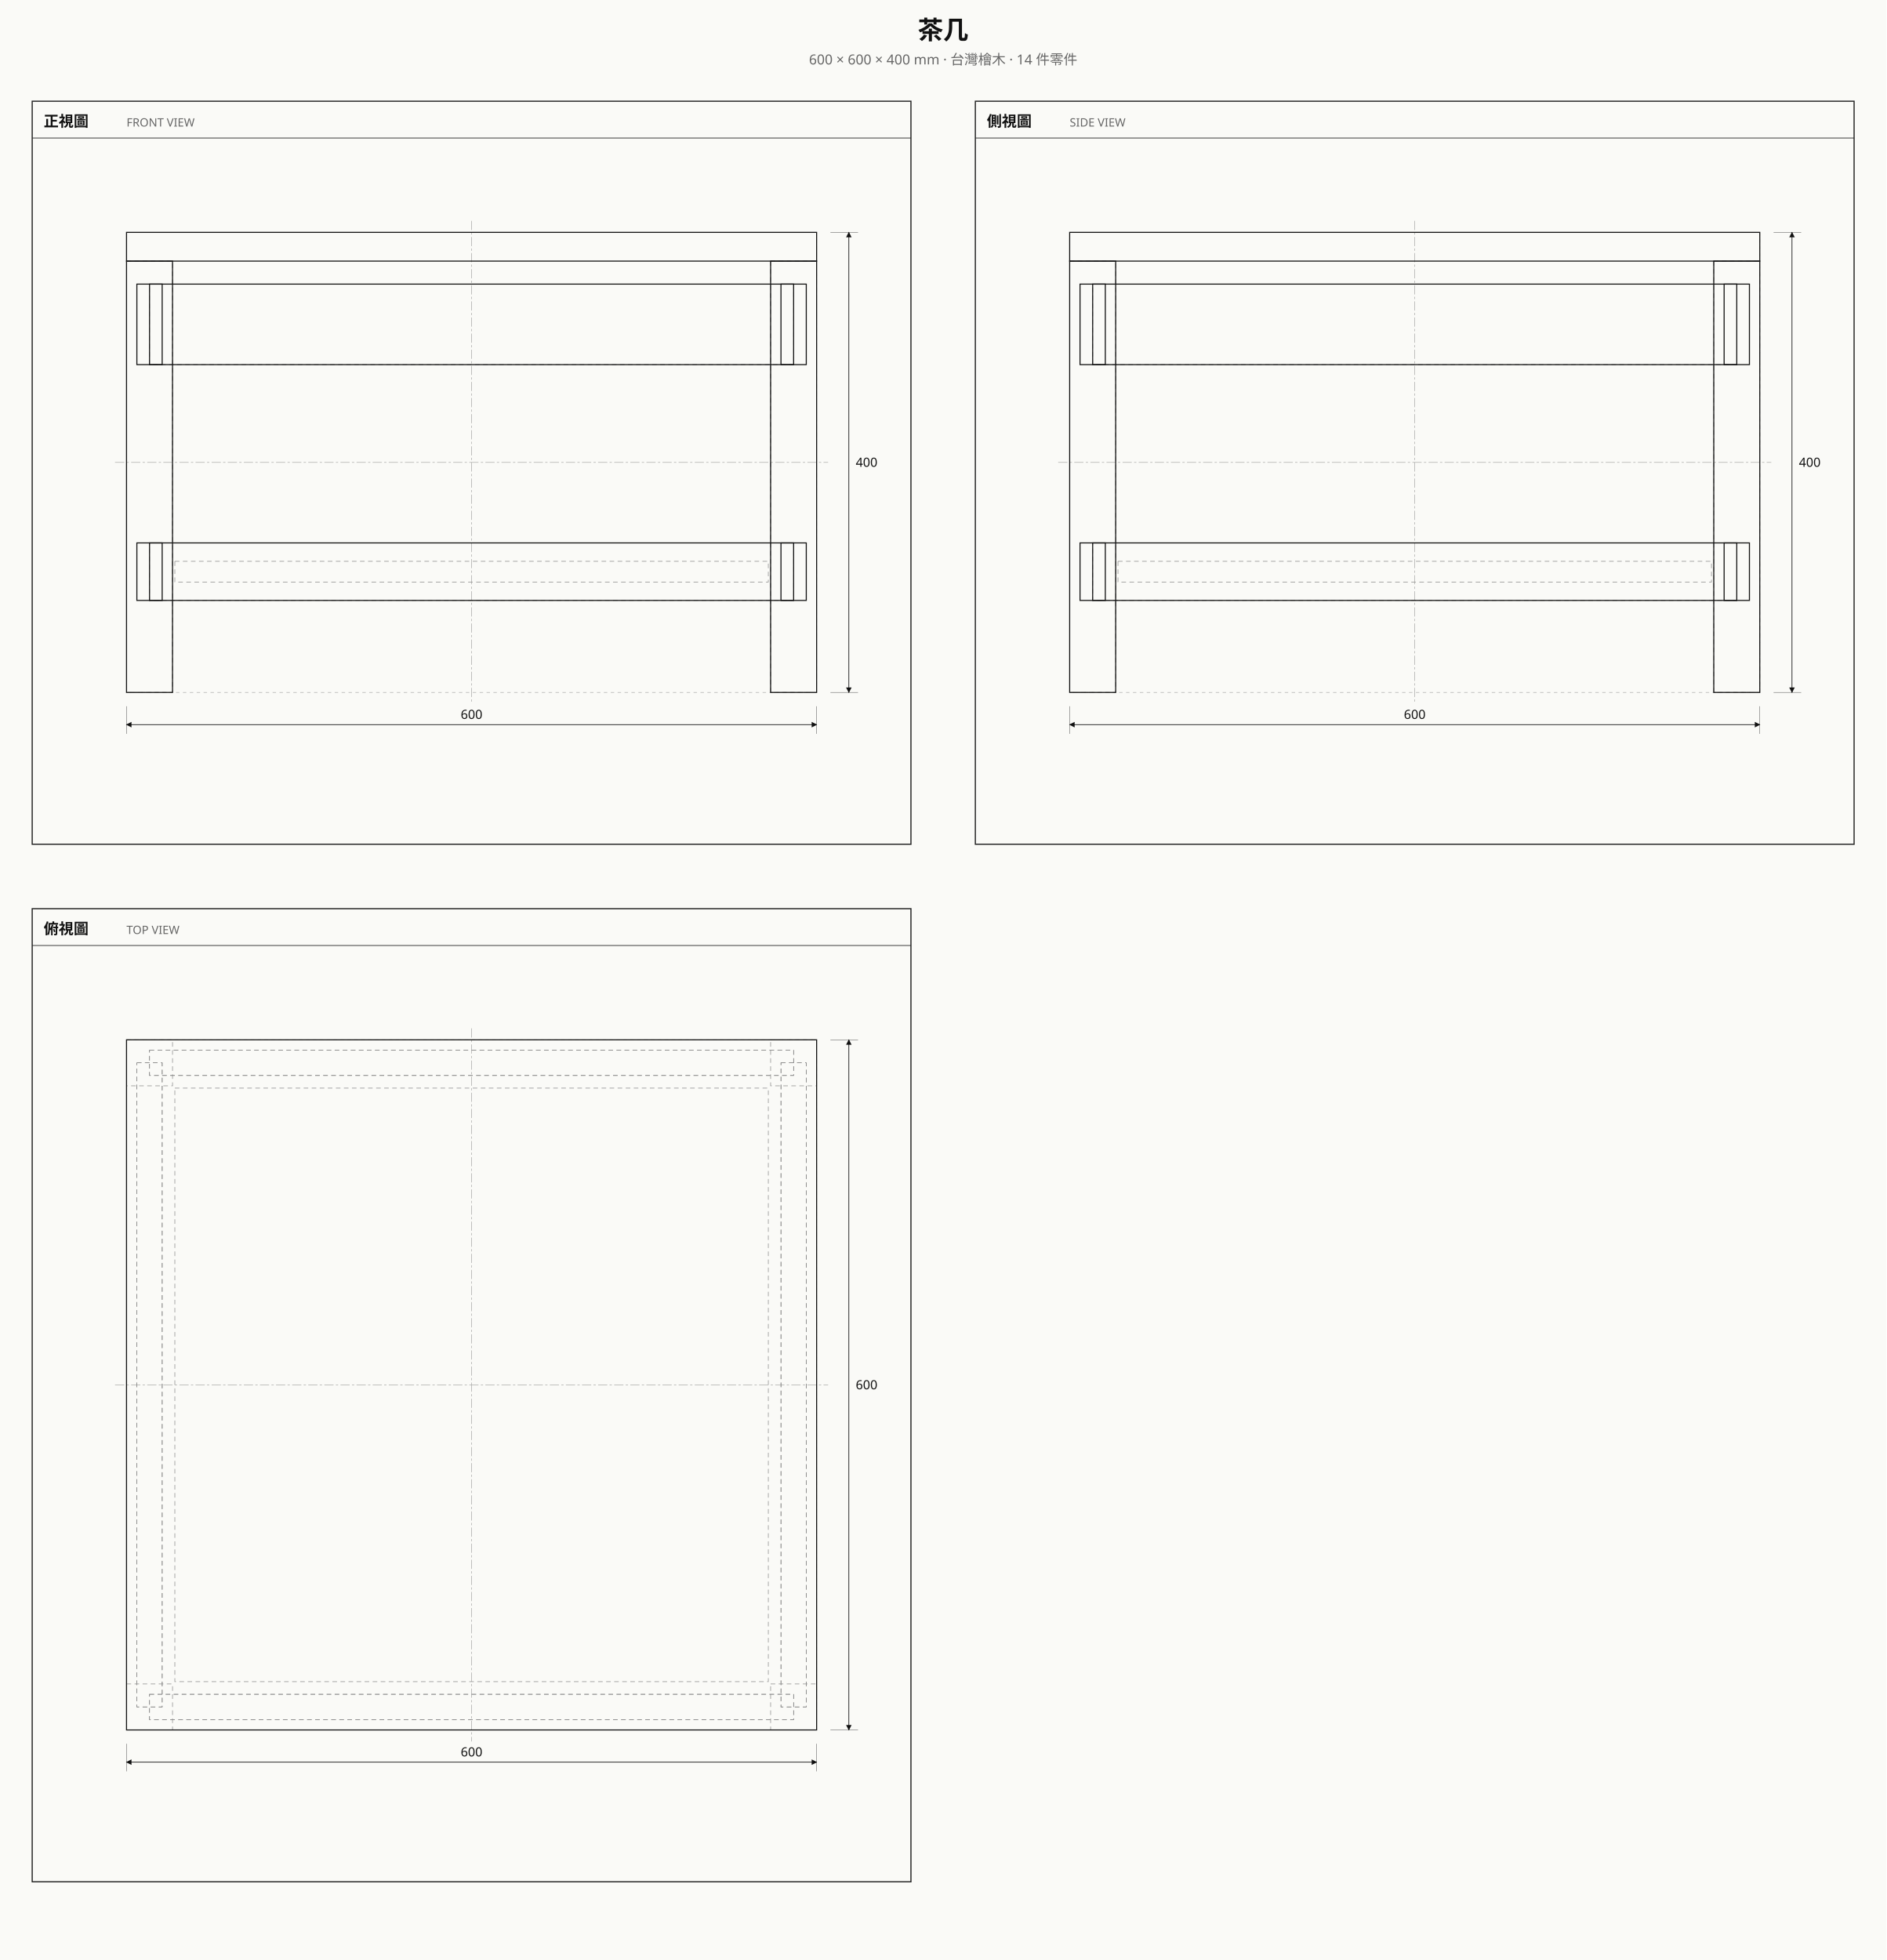
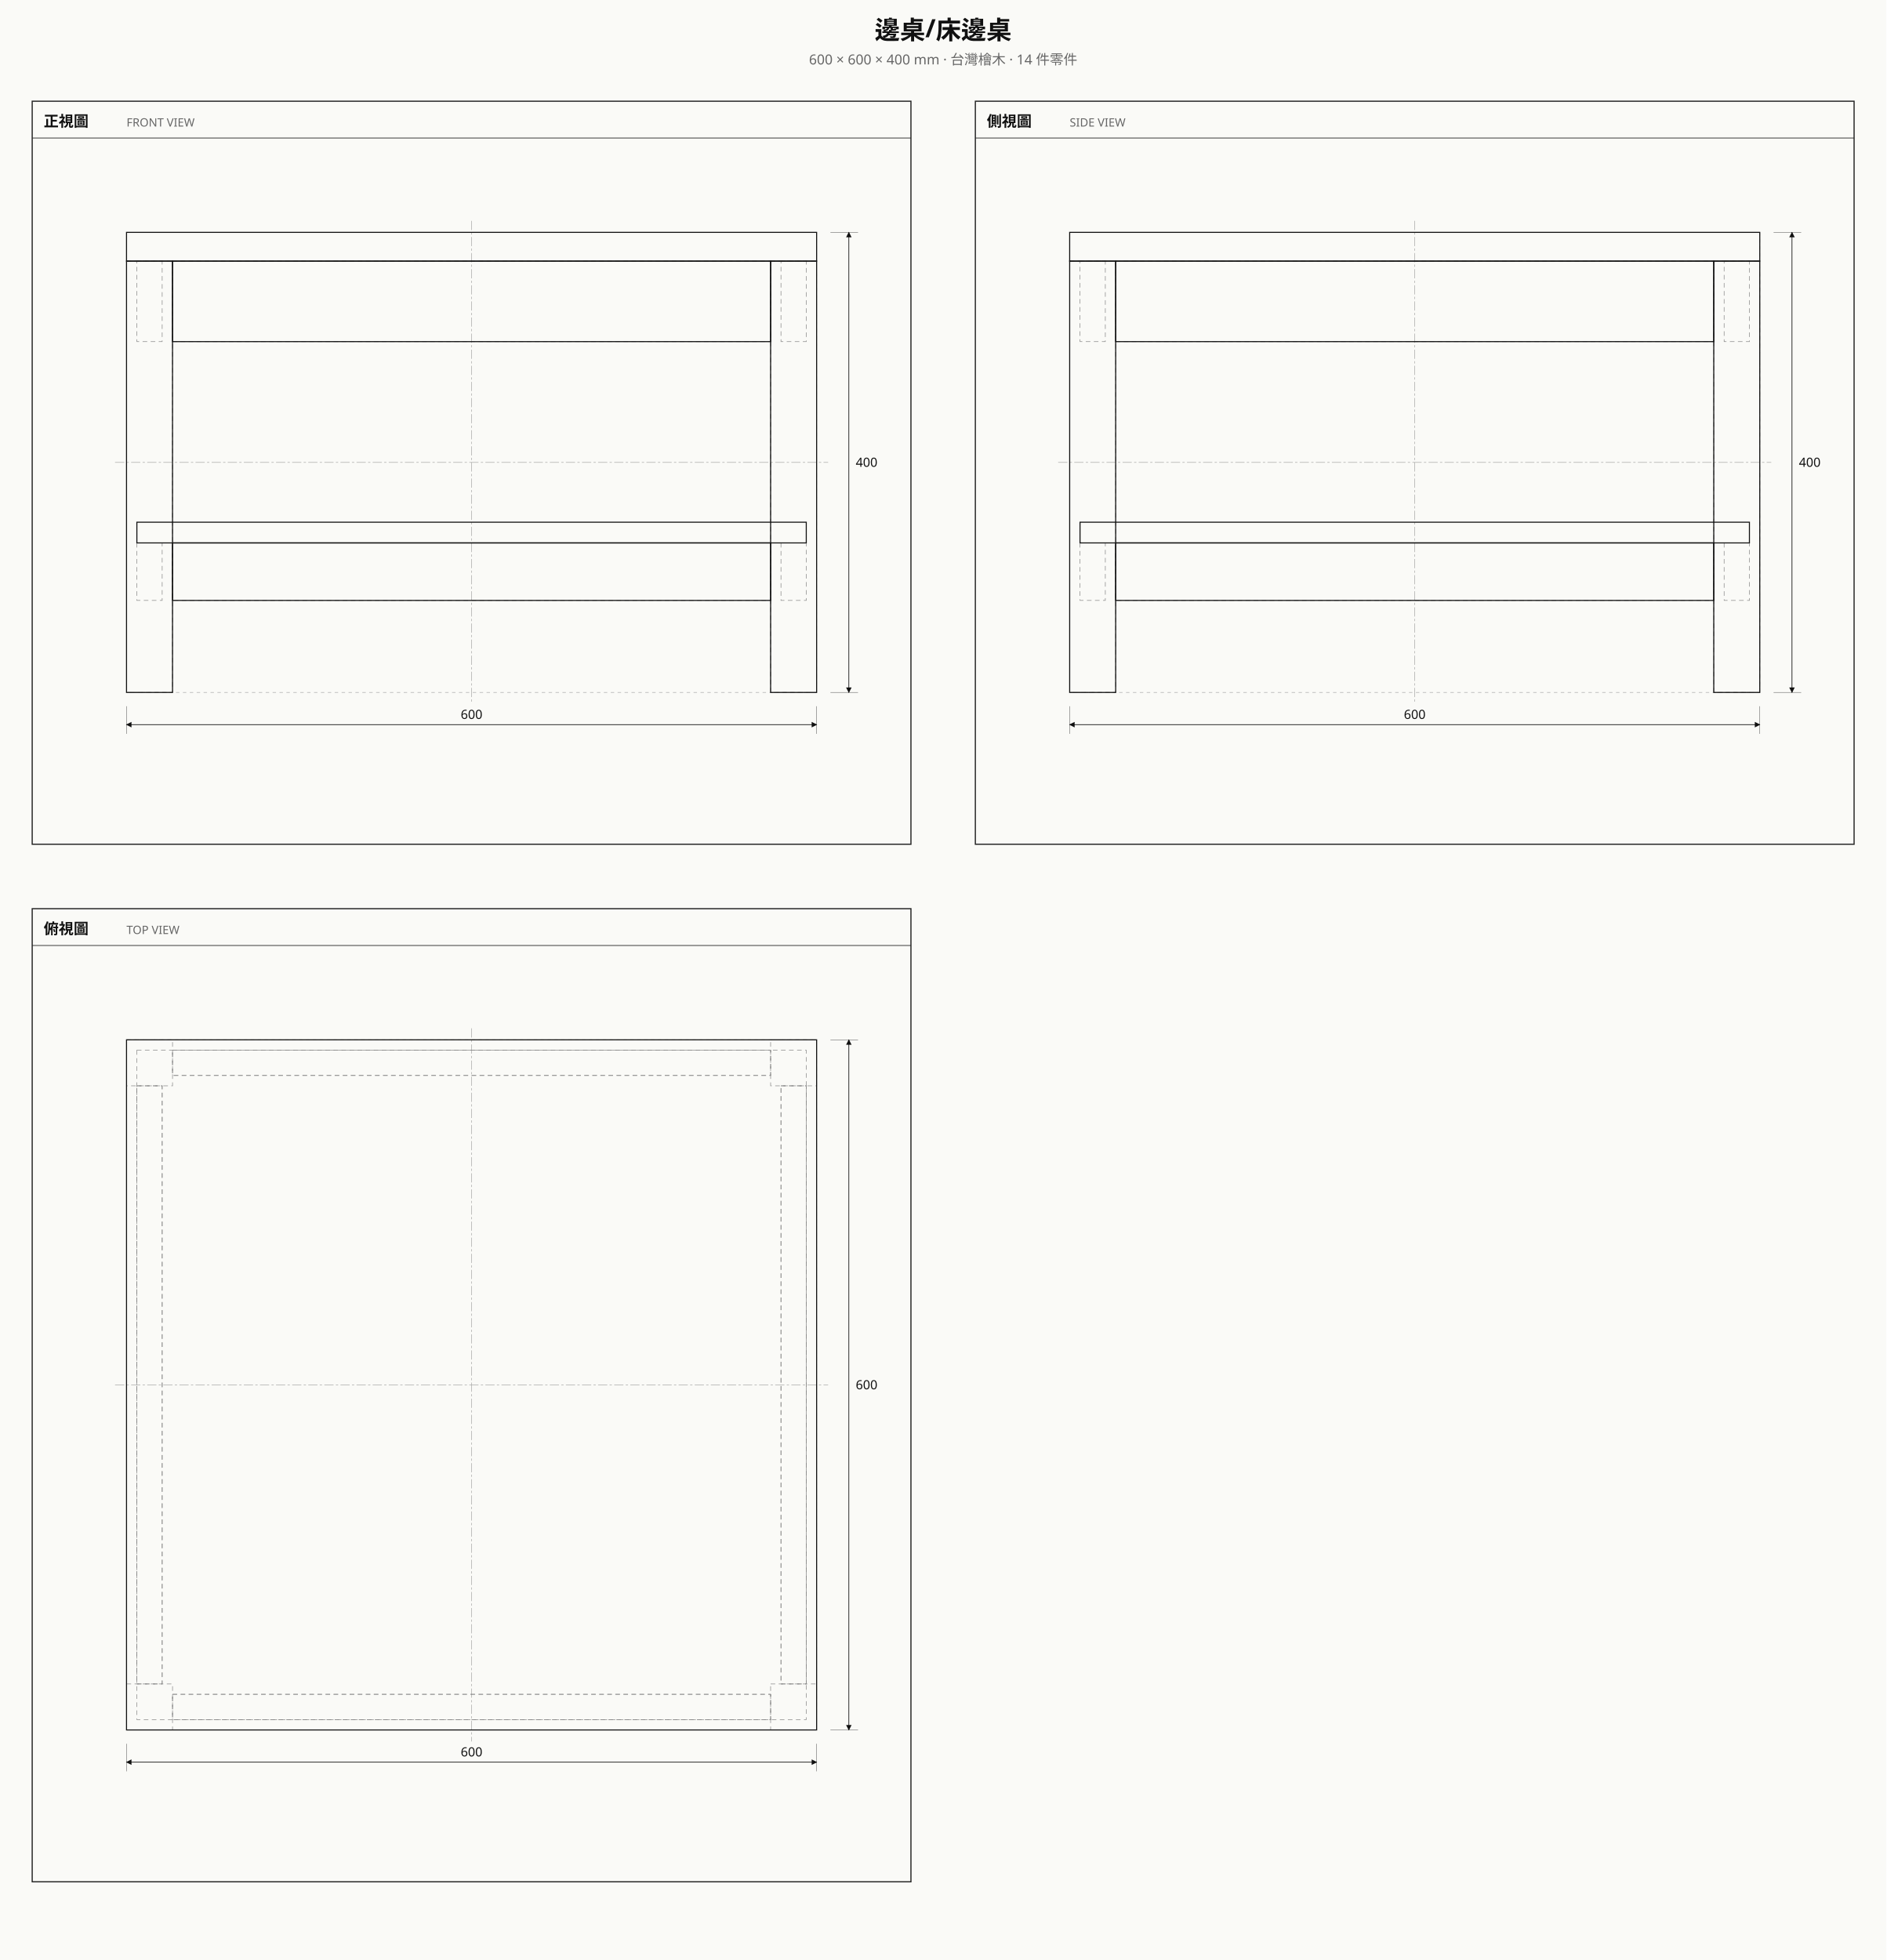
<svg xmlns="http://www.w3.org/2000/svg" viewBox="-20 -10 1640 1704" width="1640">
  <defs>
    <marker id="arr-front" viewBox="0 0 10 10" refX="9" refY="5" markerWidth="8" markerHeight="8" orient="auto-start-reverse">
      <path d="M 0 0 L 10 5 L 0 10 z" fill="#111" />
    </marker>
    <marker id="arr-side" viewBox="0 0 10 10" refX="9" refY="5" markerWidth="8" markerHeight="8" orient="auto-start-reverse">
      <path d="M 0 0 L 10 5 L 0 10 z" fill="#111" />
    </marker>
    <marker id="arr-top" viewBox="0 0 10 10" refX="9" refY="5" markerWidth="8" markerHeight="8" orient="auto-start-reverse">
      <path d="M 0 0 L 10 5 L 0 10 z" fill="#111" />
    </marker>
  </defs>
  <rect x="-20" y="-10" width="1640" height="1704" fill="#fafaf7" />
-   <text x="800" y="24" text-anchor="middle" font-size="22" font-weight="700" fill="#111" font-family="sans-serif">茶几</text>
+   <text x="800" y="24" text-anchor="middle" font-size="22" font-weight="700" fill="#111" font-family="sans-serif">邊桌/床邊桌</text>
  <text x="800" y="46" text-anchor="middle" font-size="12" fill="#666" font-family="sans-serif">600 × 600 × 400 mm · 台灣檜木 · 14 件零件</text>
  <g transform="translate(0, 70)">
    <g transform="translate(390.0, 522.0)">
      <rect x="-382.0" y="-514.0" width="764.0" height="646.0" fill="none" stroke="#222" stroke-width="1" />
      <line x1="-382.0" y1="-482.0" x2="382.0" y2="-482.0" stroke="#222" stroke-width="0.6" />
      <text x="-372.0" y="-492.0" font-size="13" font-weight="700" fill="#111" font-family="sans-serif">正視圖</text>
      <text x="-300.0" y="-492.0" font-size="10" fill="#666" font-family="sans-serif">FRONT VIEW</text>
      <g stroke="#888" stroke-width="0.5" stroke-dasharray="8 2 2 2" opacity="0.7">
        <line x1="0" y1="-410.0" x2="0" y2="10.0" />
        <line x1="-310.0" y1="-200.0" x2="310.0" y2="-200.0" />
      </g>
      <rect x="-300.0" y="-400.0" width="600.0" height="400.0" fill="none" stroke="#999" stroke-dasharray="3 3" stroke-width="0.5" opacity="0.8" />
-       <rect x="-280.0" y="-355.0" width="560.0" height="70.0" fill="none" stroke="#888" stroke-width="0.5" stroke-dasharray="4 3" />
-       <rect x="-280.0" y="-130.0" width="560.0" height="50.0" fill="none" stroke="#888" stroke-width="0.5" stroke-dasharray="4 3" />
+       <rect x="-260.0" y="-375.0" width="520.0" height="70.0" fill="none" stroke="#888" stroke-width="0.5" stroke-dasharray="4 3" />
+       <rect x="-260.0" y="-130.0" width="520.0" height="50.0" fill="none" stroke="#888" stroke-width="0.5" stroke-dasharray="4 3" />
+       <rect x="260.0" y="-375.0" width="40.0" height="375.0" fill="none" stroke="#888" stroke-width="0.5" stroke-dasharray="4 3" />
      <rect x="-300.0" y="-375.0" width="40.0" height="375.0" fill="none" stroke="#888" stroke-width="0.5" stroke-dasharray="4 3" />
-       <rect x="260.0" y="-375.0" width="40.0" height="375.0" fill="none" stroke="#888" stroke-width="0.5" stroke-dasharray="4 3" />
-       <rect x="-258.0" y="-114.0" width="516.0" height="18.0" fill="none" stroke="#888" stroke-width="0.5" stroke-dasharray="4 3" />
-       <rect x="-291.0" y="-355.0" width="22.0" height="70.0" fill="none" stroke="#111" stroke-width="0.9" />
-       <rect x="269.0" y="-355.0" width="22.0" height="70.0" fill="none" stroke="#111" stroke-width="0.9" />
-       <rect x="-291.0" y="-130.0" width="22.0" height="50.0" fill="none" stroke="#111" stroke-width="0.9" />
-       <rect x="269.0" y="-130.0" width="22.0" height="50.0" fill="none" stroke="#111" stroke-width="0.9" />
-       <rect x="-280.0" y="-355.0" width="560.0" height="70.0" fill="none" stroke="#111" stroke-width="0.9" />
-       <rect x="-280.0" y="-130.0" width="560.0" height="50.0" fill="none" stroke="#111" stroke-width="0.9" />
+       <rect x="269.0" y="-375.0" width="22.0" height="70.0" fill="none" stroke="#888" stroke-width="0.5" stroke-dasharray="4 3" />
+       <rect x="-291.0" y="-375.0" width="22.0" height="70.0" fill="none" stroke="#888" stroke-width="0.5" stroke-dasharray="4 3" />
+       <rect x="269.0" y="-130.0" width="22.0" height="50.0" fill="none" stroke="#888" stroke-width="0.5" stroke-dasharray="4 3" />
+       <rect x="-291.0" y="-130.0" width="22.0" height="50.0" fill="none" stroke="#888" stroke-width="0.5" stroke-dasharray="4 3" />
+       <rect x="-260.0" y="-375.0" width="520.0" height="70.0" fill="none" stroke="#111" stroke-width="0.9" />
+       <rect x="-260.0" y="-130.0" width="520.0" height="50.0" fill="none" stroke="#111" stroke-width="0.9" />
+       <rect x="-291.0" y="-148.0" width="582.0" height="18.0" fill="none" stroke="#111" stroke-width="0.9" />
      <rect x="-300.0" y="-400.0" width="600.0" height="25.0" fill="none" stroke="#111" stroke-width="0.9" />
+       <rect x="260.0" y="-375.0" width="40.0" height="375.0" fill="none" stroke="#111" stroke-width="0.9" />
      <rect x="-300.0" y="-375.0" width="40.0" height="375.0" fill="none" stroke="#111" stroke-width="0.9" />
-       <rect x="260.0" y="-375.0" width="40.0" height="375.0" fill="none" stroke="#111" stroke-width="0.9" />
      <g stroke="#111" fill="#111" stroke-width="0.6" font-family="sans-serif">
        <line x1="-300.0" y1="12.0" x2="-300.0" y2="36.0" stroke-width="0.4" stroke="#666" />
        <line x1="300.0" y1="12.0" x2="300.0" y2="36.0" stroke-width="0.4" stroke="#666" />
        <line x1="-300.0" y1="28.0" x2="300.0" y2="28.0" marker-start="url(#arr-front)" marker-end="url(#arr-front)" />
        <text x="0" y="23.0" text-anchor="middle" font-size="11" stroke="none">600</text>
      </g>
      <g stroke="#111" fill="#111" stroke-width="0.6" font-family="sans-serif">
        <line x1="312.0" y1="-400.0" x2="336.0" y2="-400.0" stroke-width="0.4" stroke="#666" />
        <line x1="312.0" y1="0.0" x2="336.0" y2="0.0" stroke-width="0.4" stroke="#666" />
        <line x1="328.0" y1="-400.0" x2="328.0" y2="0.0" marker-start="url(#arr-front)" marker-end="url(#arr-front)" />
        <text x="334.0" y="-200.0" text-anchor="start" dominant-baseline="middle" font-size="11" stroke="none">400</text>
      </g>
    </g>
    <g transform="translate(820, 0)">
      <g transform="translate(390.0, 522.0)">
        <rect x="-382.0" y="-514.0" width="764.0" height="646.0" fill="none" stroke="#222" stroke-width="1" />
        <line x1="-382.0" y1="-482.0" x2="382.0" y2="-482.0" stroke="#222" stroke-width="0.6" />
        <text x="-372.0" y="-492.0" font-size="13" font-weight="700" fill="#111" font-family="sans-serif">側視圖</text>
        <text x="-300.0" y="-492.0" font-size="10" fill="#666" font-family="sans-serif">SIDE VIEW</text>
        <g stroke="#888" stroke-width="0.5" stroke-dasharray="8 2 2 2" opacity="0.7">
          <line x1="0" y1="-410.0" x2="0" y2="10.0" />
          <line x1="-310.0" y1="-200.0" x2="310.0" y2="-200.0" />
        </g>
        <rect x="-300.0" y="-400.0" width="600.0" height="400.0" fill="none" stroke="#999" stroke-dasharray="3 3" stroke-width="0.5" opacity="0.8" />
-         <rect x="-280.0" y="-355.0" width="560.0" height="70.0" fill="none" stroke="#888" stroke-width="0.5" stroke-dasharray="4 3" />
-         <rect x="-280.0" y="-130.0" width="560.0" height="50.0" fill="none" stroke="#888" stroke-width="0.5" stroke-dasharray="4 3" />
+         <rect x="-260.0" y="-375.0" width="520.0" height="70.0" fill="none" stroke="#888" stroke-width="0.5" stroke-dasharray="4 3" />
+         <rect x="-260.0" y="-130.0" width="520.0" height="50.0" fill="none" stroke="#888" stroke-width="0.5" stroke-dasharray="4 3" />
        <rect x="-300.0" y="-375.0" width="40.0" height="375.0" fill="none" stroke="#888" stroke-width="0.5" stroke-dasharray="4 3" />
        <rect x="260.0" y="-375.0" width="40.0" height="375.0" fill="none" stroke="#888" stroke-width="0.5" stroke-dasharray="4 3" />
-         <rect x="-258.0" y="-114.0" width="516.0" height="18.0" fill="none" stroke="#888" stroke-width="0.5" stroke-dasharray="4 3" />
-         <rect x="-291.0" y="-355.0" width="22.0" height="70.0" fill="none" stroke="#111" stroke-width="0.9" />
-         <rect x="269.0" y="-355.0" width="22.0" height="70.0" fill="none" stroke="#111" stroke-width="0.9" />
-         <rect x="-291.0" y="-130.0" width="22.0" height="50.0" fill="none" stroke="#111" stroke-width="0.9" />
-         <rect x="269.0" y="-130.0" width="22.0" height="50.0" fill="none" stroke="#111" stroke-width="0.9" />
-         <rect x="-280.0" y="-355.0" width="560.0" height="70.0" fill="none" stroke="#111" stroke-width="0.9" />
-         <rect x="-280.0" y="-130.0" width="560.0" height="50.0" fill="none" stroke="#111" stroke-width="0.9" />
+         <rect x="-291.0" y="-375.0" width="22.0" height="70.0" fill="none" stroke="#888" stroke-width="0.5" stroke-dasharray="4 3" />
+         <rect x="269.0" y="-375.0" width="22.0" height="70.0" fill="none" stroke="#888" stroke-width="0.5" stroke-dasharray="4 3" />
+         <rect x="-291.0" y="-130.0" width="22.0" height="50.0" fill="none" stroke="#888" stroke-width="0.5" stroke-dasharray="4 3" />
+         <rect x="269.0" y="-130.0" width="22.0" height="50.0" fill="none" stroke="#888" stroke-width="0.5" stroke-dasharray="4 3" />
+         <rect x="-260.0" y="-375.0" width="520.0" height="70.0" fill="none" stroke="#111" stroke-width="0.9" />
+         <rect x="-260.0" y="-130.0" width="520.0" height="50.0" fill="none" stroke="#111" stroke-width="0.9" />
+         <rect x="-291.0" y="-148.0" width="582.0" height="18.0" fill="none" stroke="#111" stroke-width="0.9" />
        <rect x="-300.0" y="-400.0" width="600.0" height="25.0" fill="none" stroke="#111" stroke-width="0.9" />
        <rect x="-300.0" y="-375.0" width="40.0" height="375.0" fill="none" stroke="#111" stroke-width="0.9" />
        <rect x="260.0" y="-375.0" width="40.0" height="375.0" fill="none" stroke="#111" stroke-width="0.9" />
        <g stroke="#111" fill="#111" stroke-width="0.6" font-family="sans-serif">
          <line x1="-300.0" y1="12.0" x2="-300.0" y2="36.0" stroke-width="0.4" stroke="#666" />
          <line x1="300.0" y1="12.0" x2="300.0" y2="36.0" stroke-width="0.4" stroke="#666" />
          <line x1="-300.0" y1="28.0" x2="300.0" y2="28.0" marker-start="url(#arr-side)" marker-end="url(#arr-side)" />
          <text x="0" y="23.0" text-anchor="middle" font-size="11" stroke="none">600</text>
        </g>
        <g stroke="#111" fill="#111" stroke-width="0.6" font-family="sans-serif">
          <line x1="312.0" y1="-400.0" x2="336.0" y2="-400.0" stroke-width="0.4" stroke="#666" />
          <line x1="312.0" y1="0.0" x2="336.0" y2="0.0" stroke-width="0.4" stroke="#666" />
          <line x1="328.0" y1="-400.0" x2="328.0" y2="0.0" marker-start="url(#arr-side)" marker-end="url(#arr-side)" />
          <text x="334.0" y="-200.0" text-anchor="start" dominant-baseline="middle" font-size="11" stroke="none">400</text>
        </g>
      </g>
    </g>
    <g transform="translate(0, 702)">
      <g transform="translate(390.0, 422.0)">
        <rect x="-382.0" y="-414.0" width="764.0" height="846.0" fill="none" stroke="#222" stroke-width="1" />
        <line x1="-382.0" y1="-382.0" x2="382.0" y2="-382.0" stroke="#222" stroke-width="0.6" />
        <text x="-372.0" y="-392.0" font-size="13" font-weight="700" fill="#111" font-family="sans-serif">俯視圖</text>
        <text x="-300.0" y="-392.0" font-size="10" fill="#666" font-family="sans-serif">TOP VIEW</text>
        <g stroke="#888" stroke-width="0.5" stroke-dasharray="8 2 2 2" opacity="0.7">
          <line x1="0" y1="-310.0" x2="0" y2="310.0" />
          <line x1="-310.0" y1="0.0" x2="310.0" y2="0.0" />
        </g>
        <rect x="-300.0" y="-300.0" width="600.0" height="600.0" fill="none" stroke="#999" stroke-dasharray="3 3" stroke-width="0.5" opacity="0.8" />
-         <rect x="-258.0" y="-258.0" width="516.0" height="516.0" fill="none" stroke="#888" stroke-width="0.5" stroke-dasharray="4 3" />
-         <rect x="-280.0" y="-291.0" width="560.0" height="22.0" fill="none" stroke="#888" stroke-width="0.5" stroke-dasharray="4 3" />
-         <rect x="-280.0" y="269.0" width="560.0" height="22.0" fill="none" stroke="#888" stroke-width="0.5" stroke-dasharray="4 3" />
-         <rect x="-291.0" y="-280.0" width="22.0" height="560.0" fill="none" stroke="#888" stroke-width="0.5" stroke-dasharray="4 3" />
-         <rect x="269.0" y="-280.0" width="22.0" height="560.0" fill="none" stroke="#888" stroke-width="0.5" stroke-dasharray="4 3" />
-         <rect x="-280.0" y="-291.0" width="560.0" height="22.0" fill="none" stroke="#888" stroke-width="0.5" stroke-dasharray="4 3" />
-         <rect x="-280.0" y="269.0" width="560.0" height="22.0" fill="none" stroke="#888" stroke-width="0.5" stroke-dasharray="4 3" />
-         <rect x="-291.0" y="-280.0" width="22.0" height="560.0" fill="none" stroke="#888" stroke-width="0.5" stroke-dasharray="4 3" />
-         <rect x="269.0" y="-280.0" width="22.0" height="560.0" fill="none" stroke="#888" stroke-width="0.5" stroke-dasharray="4 3" />
+         <rect x="-260.0" y="-291.0" width="520.0" height="22.0" fill="none" stroke="#888" stroke-width="0.5" stroke-dasharray="4 3" />
+         <rect x="-260.0" y="269.0" width="520.0" height="22.0" fill="none" stroke="#888" stroke-width="0.5" stroke-dasharray="4 3" />
+         <rect x="269.0" y="-260.0" width="22.0" height="520.0" fill="none" stroke="#888" stroke-width="0.5" stroke-dasharray="4 3" />
+         <rect x="-291.0" y="-260.0" width="22.0" height="520.0" fill="none" stroke="#888" stroke-width="0.5" stroke-dasharray="4 3" />
+         <rect x="-291.0" y="-291.0" width="582.0" height="582.0" fill="none" stroke="#888" stroke-width="0.5" stroke-dasharray="4 3" />
+         <rect x="260.0" y="-300.0" width="40.0" height="40.0" fill="none" stroke="#888" stroke-width="0.5" stroke-dasharray="4 3" />
        <rect x="-300.0" y="-300.0" width="40.0" height="40.0" fill="none" stroke="#888" stroke-width="0.5" stroke-dasharray="4 3" />
-         <rect x="260.0" y="-300.0" width="40.0" height="40.0" fill="none" stroke="#888" stroke-width="0.5" stroke-dasharray="4 3" />
+         <rect x="260.0" y="260.0" width="40.0" height="40.0" fill="none" stroke="#888" stroke-width="0.5" stroke-dasharray="4 3" />
        <rect x="-300.0" y="260.0" width="40.0" height="40.0" fill="none" stroke="#888" stroke-width="0.5" stroke-dasharray="4 3" />
-         <rect x="260.0" y="260.0" width="40.0" height="40.0" fill="none" stroke="#888" stroke-width="0.5" stroke-dasharray="4 3" />
+         <rect x="-260.0" y="-291.0" width="520.0" height="22.0" fill="none" stroke="#888" stroke-width="0.5" stroke-dasharray="4 3" />
+         <rect x="-260.0" y="269.0" width="520.0" height="22.0" fill="none" stroke="#888" stroke-width="0.5" stroke-dasharray="4 3" />
+         <rect x="269.0" y="-260.0" width="22.0" height="520.0" fill="none" stroke="#888" stroke-width="0.5" stroke-dasharray="4 3" />
+         <rect x="-291.0" y="-260.0" width="22.0" height="520.0" fill="none" stroke="#888" stroke-width="0.5" stroke-dasharray="4 3" />
        <rect x="-300.0" y="-300.0" width="600.0" height="600.0" fill="none" stroke="#111" stroke-width="0.9" />
        <g stroke="#111" fill="#111" stroke-width="0.6" font-family="sans-serif">
          <line x1="-300.0" y1="312.0" x2="-300.0" y2="336.0" stroke-width="0.4" stroke="#666" />
          <line x1="300.0" y1="312.0" x2="300.0" y2="336.0" stroke-width="0.4" stroke="#666" />
          <line x1="-300.0" y1="328.0" x2="300.0" y2="328.0" marker-start="url(#arr-top)" marker-end="url(#arr-top)" />
          <text x="0" y="323.0" text-anchor="middle" font-size="11" stroke="none">600</text>
        </g>
        <g stroke="#111" fill="#111" stroke-width="0.6" font-family="sans-serif">
          <line x1="312.0" y1="-300.0" x2="336.0" y2="-300.0" stroke-width="0.4" stroke="#666" />
          <line x1="312.0" y1="300.0" x2="336.0" y2="300.0" stroke-width="0.4" stroke="#666" />
          <line x1="328.0" y1="-300.0" x2="328.0" y2="300.0" marker-start="url(#arr-top)" marker-end="url(#arr-top)" />
          <text x="334.0" y="0.0" text-anchor="start" dominant-baseline="middle" font-size="11" stroke="none">600</text>
        </g>
      </g>
    </g>
  </g>
</svg>
